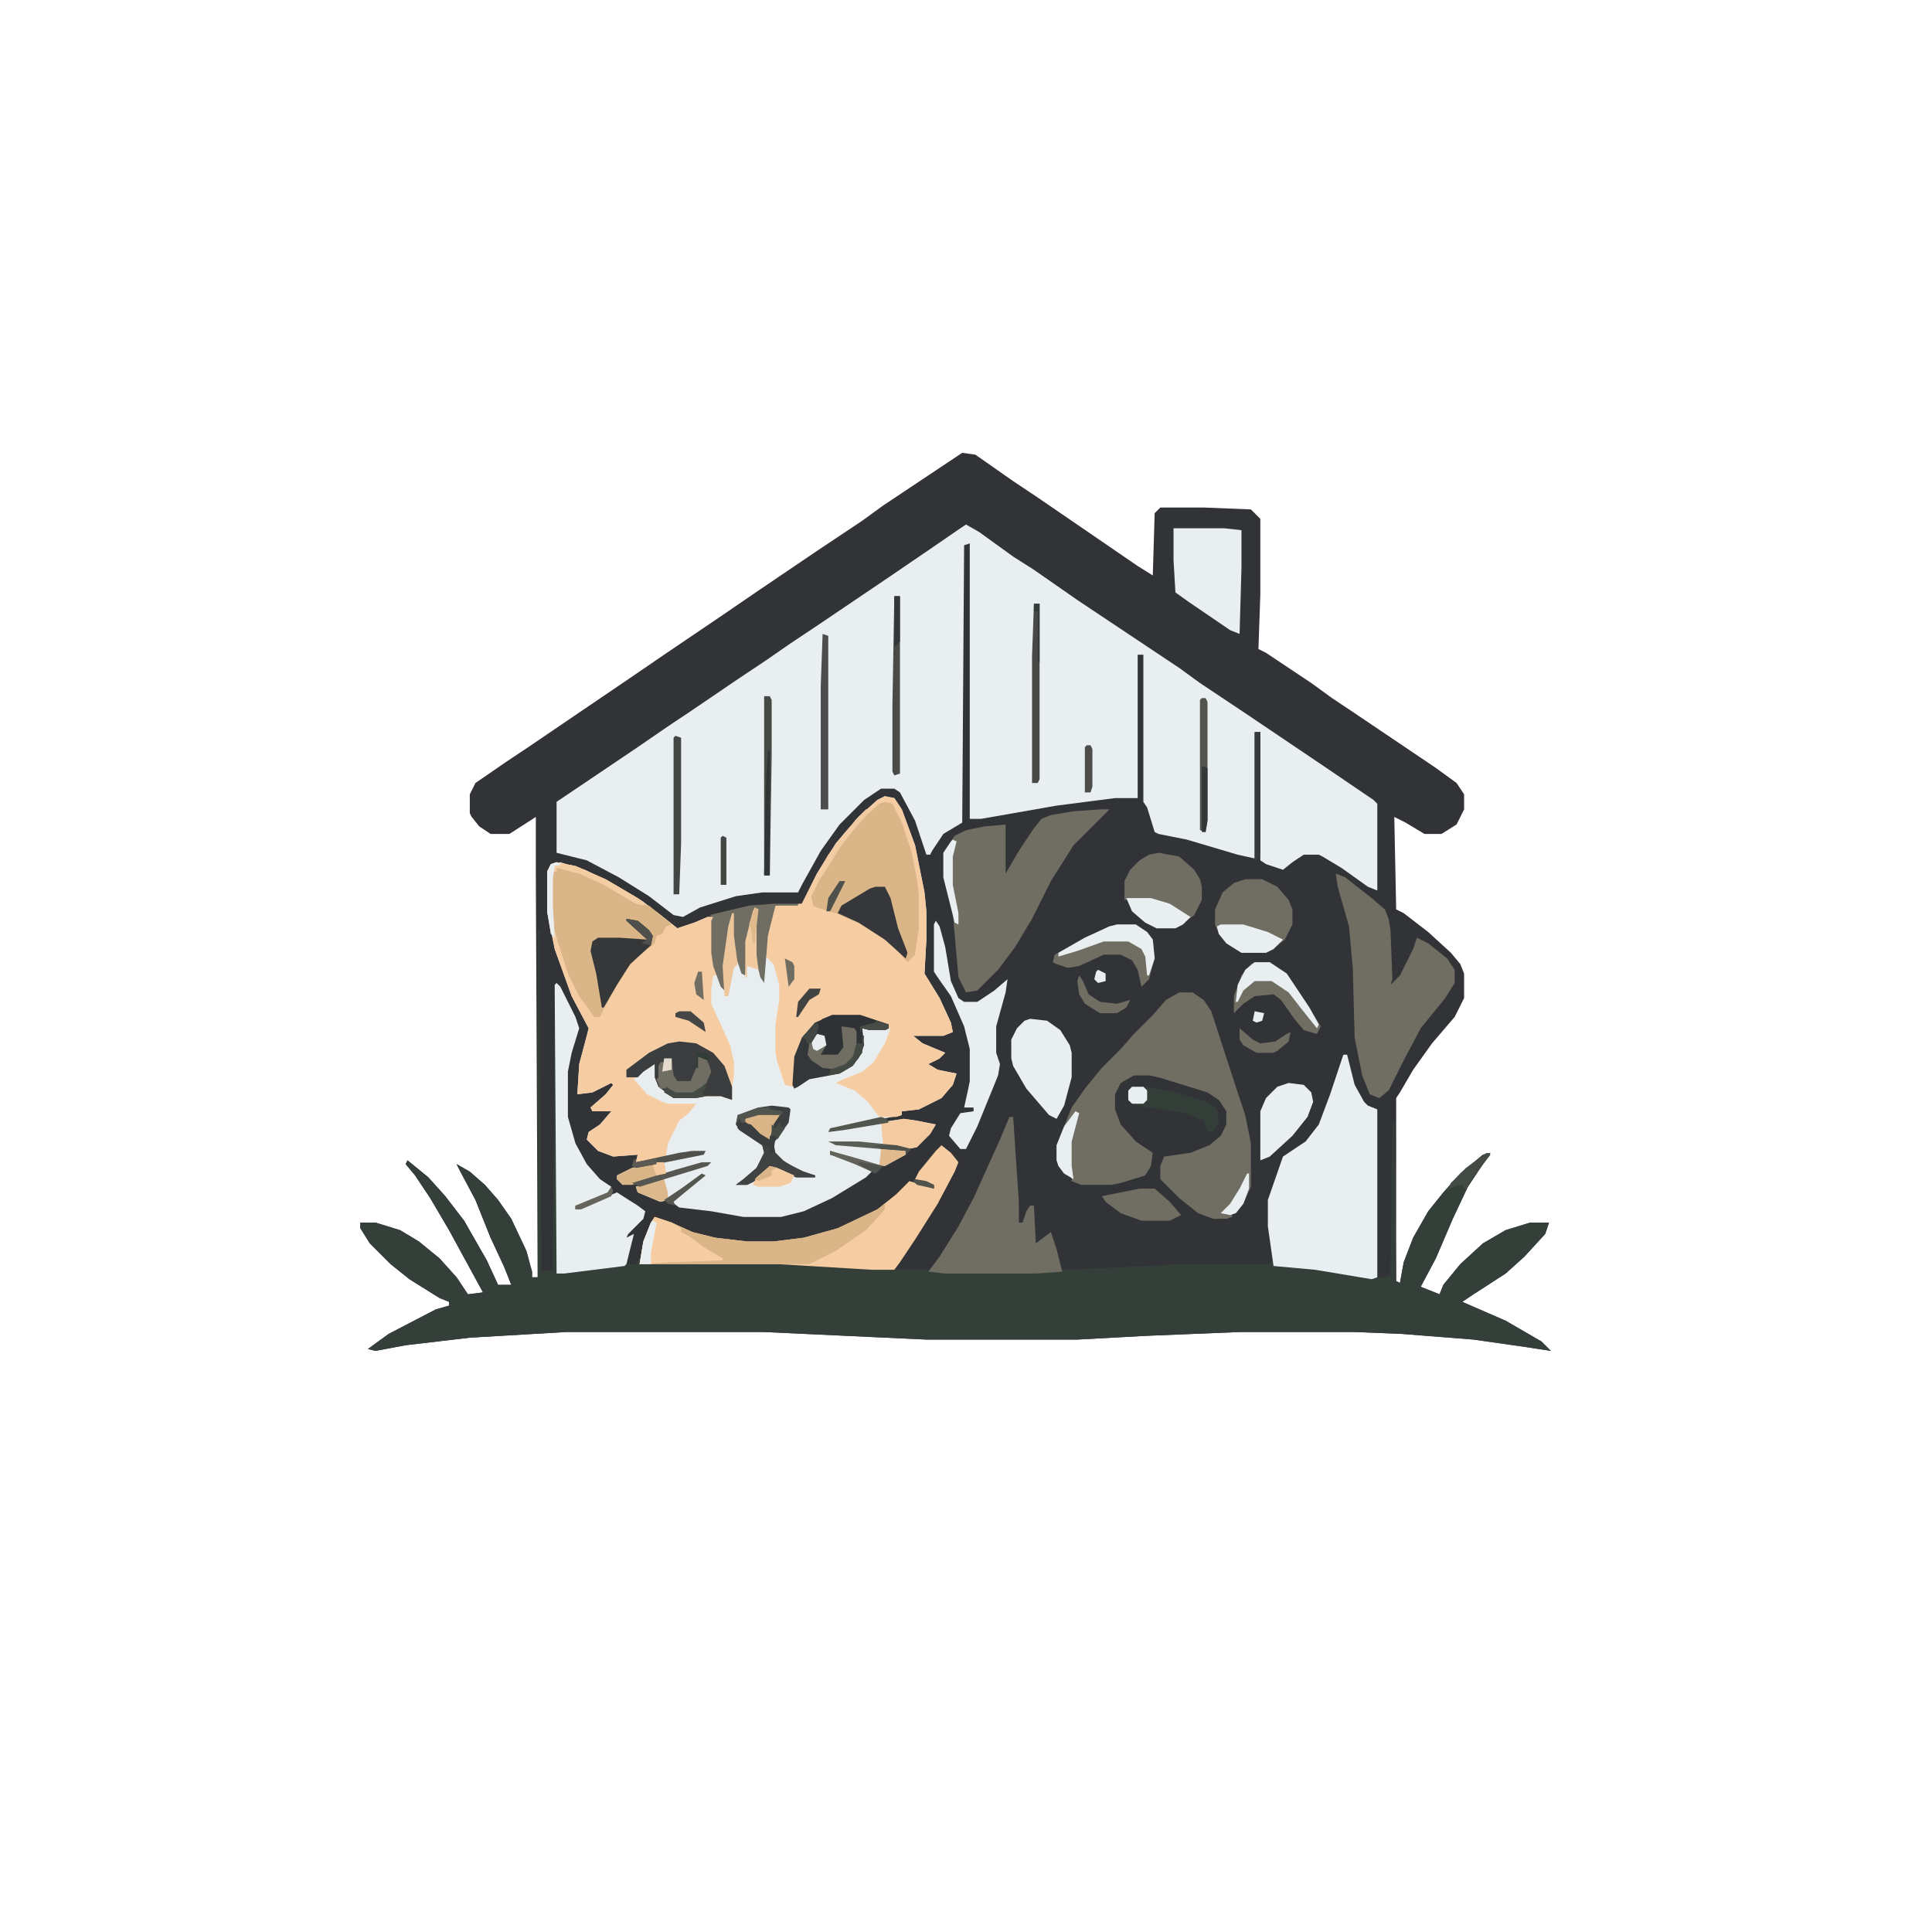
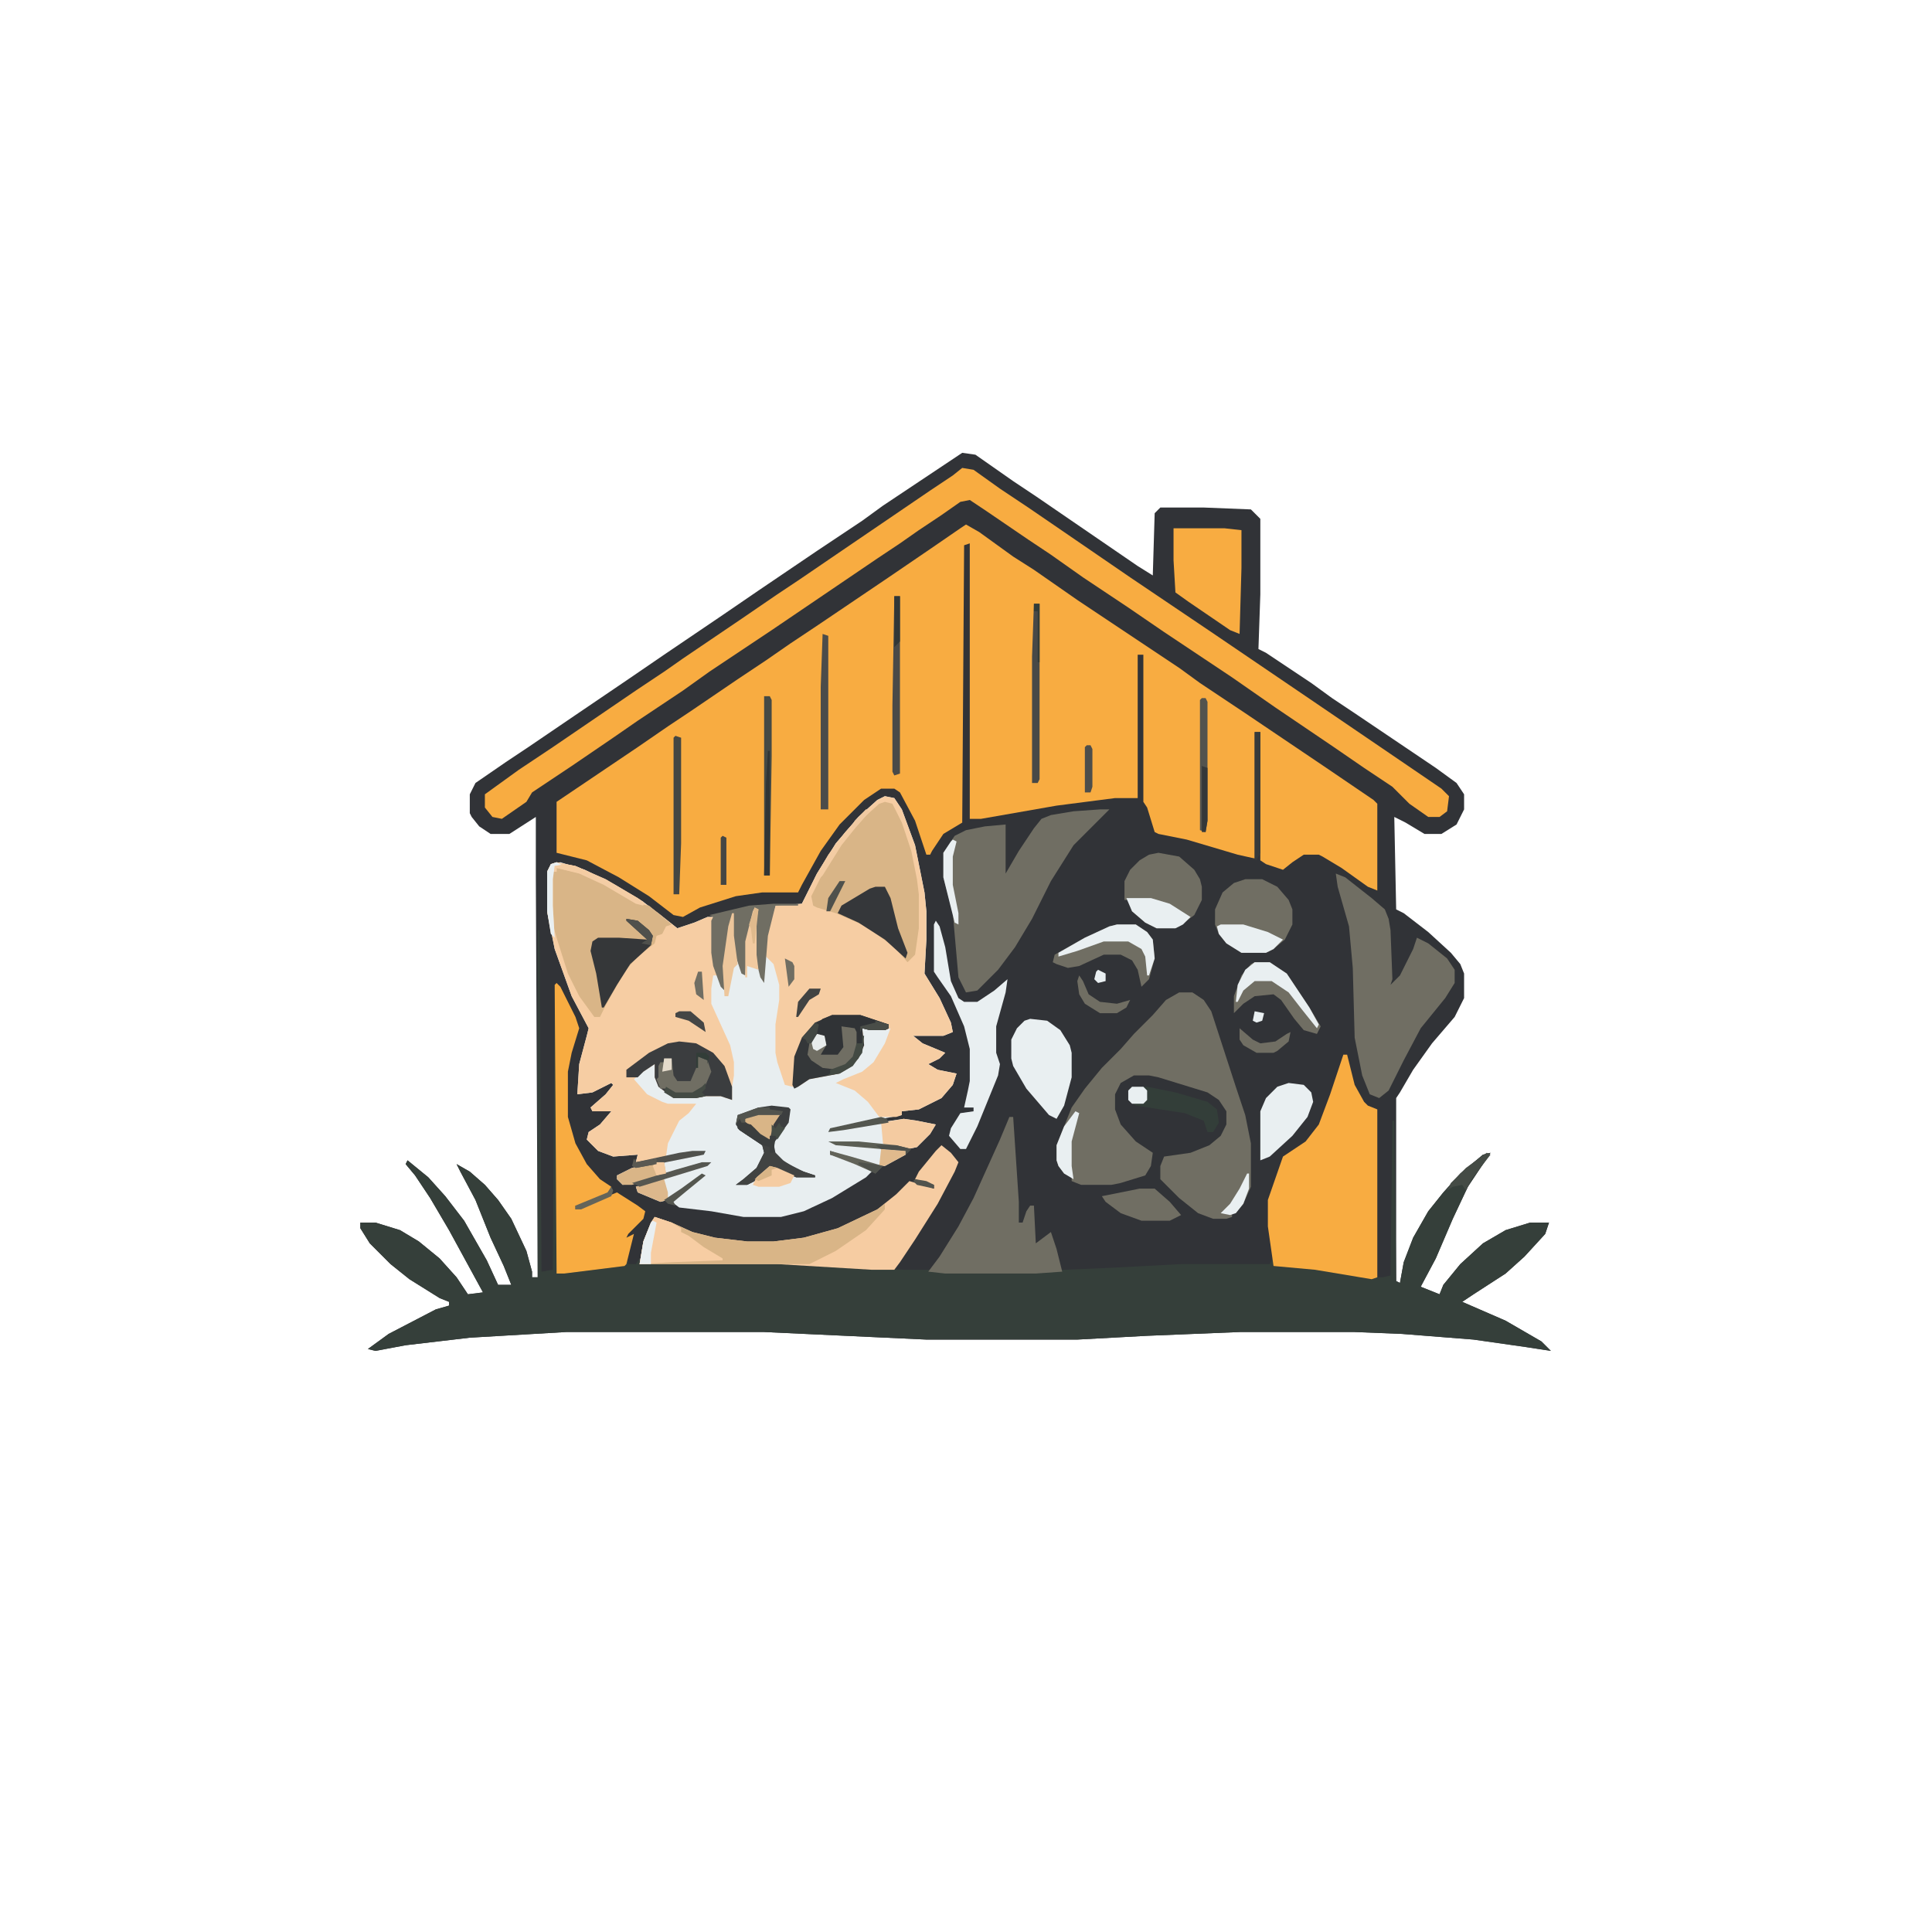
<svg xmlns="http://www.w3.org/2000/svg" version="1.1" viewBox="0 0 1024 1024" width="1024" height="1024">
  <path transform="translate(510,240)" d="m0 0 7 1 20 14 12 8 54 37 8 5 1-33 3-3h23l25 1 5 5v40l-1 29 4 2 24 16 11 8 12 8 43 29 11 8 4 6v8l-4 8-8 5h-9l-10-6-6-3 1 49 4 2 13 10 12 11 5 6 2 5v13l-5 10-12 14-10 14-7 12-2 3v97l2 1 2-11 5-13 8-14 8-10 9-10 12-10 4-1-12 18-8 17-9 21-8 15 10 4 2-5 9-11 12-11 12-7 13-4h10l-2 6-11 12-10 9-17 11-6 4 23 10 19 11 5 5-13-2-28-4-38-3-25-1h-61l-49 2-37 2h-80l-86-4h-105l-51 3-34 4-16 3-4-1 11-8 25-13 7-2v-2l-5-2-16-10-10-8-11-11-5-8v-3h8l13 4 10 6 11 9 9 10 6 9 8-1-18-33-10-17-8-12-5-6 1-2 11 9 9 10 10 13 12 21 6 13h7l-4-10-7-15-8-20-8-15-2-4 7 4 8 7 7 8 7 10 8 17 3 11v3h3l-1-213v-31l-14 9h-10l-6-4-4-5-1-2v-10l3-6 16-11 12-8 25-17 28-19 19-13 31-21 19-13 31-21 24-16 11-8 27-18z" fill="#313337" />
-   <path transform="translate(512,278)" d="m0 0 7 4 18 13 11 7 23 16 54 36 11 8 24 16 43 29 25 17 2 2v46l-5-2-14-10-10-6-2-1h-8l-6 4-5 4-9-3-3-2v-68h-3v67l-9-2-27-8-15-3-2-1-4-13-2-3v-78h-3v76h-12l-31 4-40 7h-6v-146l-3 1-1 147-10 6-6 9-1 2h-2l-6-18-8-15-3-2h-7l-9 6-13 13-10 14-10 18-2 4h-19l-14 2-19 6-9 5-5-1-13-10-16-10-17-9-16-4v-27l43-29 16-11 12-8 25-17 15-10 13-9 15-10 37-25 22-15 16-11z" fill="#E9EFF1" />
+   <path transform="translate(512,278)" d="m0 0 7 4 18 13 11 7 23 16 54 36 11 8 24 16 43 29 25 17 2 2v46l-5-2-14-10-10-6-2-1h-8l-6 4-5 4-9-3-3-2v-68h-3v67l-9-2-27-8-15-3-2-1-4-13-2-3v-78h-3v76h-12l-31 4-40 7h-6v-146l-3 1-1 147-10 6-6 9-1 2h-2l-6-18-8-15-3-2h-7l-9 6-13 13-10 14-10 18-2 4h-19l-14 2-19 6-9 5-5-1-13-10-16-10-17-9-16-4v-27l43-29 16-11 12-8 25-17 15-10 13-9 15-10 37-25 22-15 16-11z" fill="#F8AC41ff" />
  <path transform="translate(469,422)" d="m0 0 5 1 4 6 7 19 5 25 1 10v15l-1 18 8 13 6 13 1 5-5 2h-16l5 4 12 5-3 3-6 3 5 3 10 2-2 6-6 7-12 6-9 1v2l-21 4-17 4 12-2 27-4 7 1 10 2-3 5-7 7-5 1-12-2-14-1h-12l24 2 13 2v2l-11 6-9-1-20-7v2l11 3 12 5-4 4-18 11-15 7-12 3h-20l-17-3-17-2-4-3 8-7 9-7-11 7-8 6-4 1-12-5-1-3 18-6 20-6-10 2-27 8-8 1-3-3v-2l8-4 26-6 12-2-13 1-18 4h-5l1-4-13 1-8-3-6-6 1-4 6-4 6-7h-10l-1-2 8-7 4-5-1-1-10 5-8 1 1-16 4-15 1-4-9-17-9-25-4-20v-21l2-4 5-1 13 4 16 8 15 9 18 14 9-3 7-3h3v19l2 10 3 8v-11l3-21 2-7h1v12l2 12 3 8 1-17 4-16 1-2 2 1-1 5v19l3 12 2-22 5-16 14-1 8-16 10-16 12-14 10-9z" fill="#E8EEF0" />
  <path transform="translate(285,493)" d="m0 0h1l1 181 6-1 1-150h1v152l18-3 18-2 2-2v2h4l2-3v3l6-1h67l67 4h13l9 1h48l15-1 24-1 38-2h47l2-4v5h11l25 3 18 3h4l4-1 1-82h1l1 85 2 1 2-11 5-13 8-14 8-10 9-10 12-10 4-1-12 18-8 17-9 21-8 15 10 4 2-5 9-11 12-11 12-7 13-4h10l-2 6-11 12-10 9-17 11-6 4 23 10 19 11 5 5-13-2-28-4-38-3-25-1h-61l-49 2-37 2h-80l-86-4h-105l-51 3-34 4-16 3-4-1 11-8 25-13 7-2v-2l-5-2-16-10-10-8-11-11-5-8v-3h8l13 4 10 6 11 9 9 10 6 9 8-1-18-33-10-17-8-12-5-6 1-2 11 9 9 10 10 13 12 21 6 13h7l-4-10-7-15-8-20-8-15-2-4 7 4 8 7 7 8 7 10 8 17 3 11v3h3z" fill="#353F3A" />
  <path transform="translate(469,422)" d="m0 0 5 1 4 6 7 19 5 25 1 10v15l-1 18 8 13 6 13 1 5-5 2h-16l5 4 12 5-3 3-6 3 5 3 10 2-2 6-6 7-12 6-9 1v2l-3 1h-9l-6-8-7-6-10-4 4-2 10-4 6-5 6-10 3-8-3 1h-8l-4-1 1 9-3 7-5 5-5 3-16 3-6 4h-3l-4-1-4-12-1-5v-15l2-13v-8l-3-11-4-4v-11l5-16 14-1 8-16 10-16 12-14 10-9z" fill="#F6CDA3" />
  <path transform="translate(295,457)" d="m0 0 10 2 16 7 17 10 11 8 10 8 9-3 7-3h3v19l2 12h-2l-1 7v8l10 22 2 9v7l-1 6v7l-6-2h-8l-5 1h-12l-8-6-2-5v-7l-6 4-5 4 7 8 8 4 3 1h15l-4 5-5 4-6 12-1 7-11 3h-5l1-4-13 1-8-3-6-6 1-4 6-4 6-7h-10l-1-2 8-7 4-5-1-1-10 5-8 1 1-16 4-15 1-4-9-17-9-25-4-20v-21l2-4z" fill="#F6CDA3" />
+   <path transform="translate(510,248)" d="m0 0 6 1 14 10 15 10 19 13 35 24 43 29 53 36 47 32 22 15 4 4-1 8-4 3h-6l-10-7-9-9-15-10-16-11-31-21-23-16-36-24-19-13-24-16-17-12-12-8-22-15-9-6-5 1-10 7-12 8-10 7-12 8-56 38-33 22-14 10-24 16-13 9-22 15-21 14-3 5-13 9-5-1-4-5v-7l18-13 18-12 44-30 15-10 10-7 31-21 19-13 12-8 22-15 47-32 12-8z" fill="#F8AC41ff" />
  <path transform="translate(625,526)" d="m0 0h7l6 4 4 6 13 40 5 15 3 15v23l-4 9-4 5h-2v2l-3 1h-7l-8-3-10-8-10-10v-7l2-5 14-2 10-4 6-5 3-6v-7l-4-6-6-4-26-8-5-1h-8l-7 4-3 6v8l3 8 8 9 9 6-1 7-3 5-13 4-5 1h-16l-5-2v-2l-4-2-3-4-1-3v-8l8-20 7-10 9-11 10-10 7-8 10-10 7-8z" fill="#706E63" />
-   <path transform="translate(712,559)" d="m0 0h2l4 16 5 9 2 2 5 2v89l-3 1-30-5-22-2-3-21v-14l8-23 12-8 7-9 6-16z" fill="#E9EFF1" />
+   <path transform="translate(712,559)" d="m0 0h2l4 16 5 9 2 2 5 2v89l-3 1-30-5-22-2-3-21v-14l8-23 12-8 7-9 6-16z" fill="#F8AC41ff" />
  <path transform="translate(583,429)" d="m0 0h5l-19 19-12 19-10 20-9 15-9 12-11 11-6 1-4-8-3-34-5-19v-13l6-9 6-3 10-2 11-1v26l7-12 8-12 4-5 5-2 12-2z" fill="#706E63" />
  <path transform="translate(708,463)" d="m0 0 5 2 14 11 7 6 2 5 1 6 1 26-1 3 5-5 7-14 2-6 6 3 10 8 4 6v7l-5 8-13 16-9 17-8 16-5 4-5-2-4-10-4-20-1-37-2-22-6-21z" fill="#706E63" />
  <path transform="translate(499,607)" d="m0 0 5 4 4 5-2 5-9 17-12 19-8 12-3 4h-12l-50-3h-73l2-12 4-10 2-3 9 3 11 5 12 3 17 2h14l16-2 18-5 21-10 10-8 7-7 10 3 3 1v-2l-10-3 2-4 9-11z" fill="#F6CCA2" />
  <path transform="translate(469,425)" d="m0 0 4 1 5 10 5 15 3 15 1 8v18l-2 14-4 4-7-8-15-11-16-7-10-3-2-1-1-5 8-16 7-11 11-13 10-9z" fill="#D9B587" />
  <path transform="translate(295,460)" d="m0 0 9 1 12 5 18 10 4 3 6 1 12 10-3 1-2 4-3 1-1 4-9 7-7 8-10 18-3 6h-3l-8-11-6-12-6-19-2-7-1-10v-14l1-4h2z" fill="#D9B587" />
-   <path transform="translate(295,521)" d="m0 0 2 2 8 16 2 6-4 13-2 10v24l4 14 6 11 7 8 6 4-2 4-15 6h-2v2l22-9 11 7 4 3-1 4-8 8-1 2 4-2-4 16-1 1-32 4h-4l-1-153z" fill="#E9EFF1" />
+   <path transform="translate(295,521)" d="m0 0 2 2 8 16 2 6-4 13-2 10v24l4 14 6 11 7 8 6 4-2 4-15 6h-2v2l22-9 11 7 4 3-1 4-8 8-1 2 4-2-4 16-1 1-32 4h-4l-1-153z" fill="#F8AC41ff" />
  <path transform="translate(535,592)" d="m0 0h2l3 45v11h2l2-6 2-3h2l1 20 8-6 3 9 3 12-14 1h-48l-9-1 6-8 10-16 8-15 14-31z" fill="#706E63" />
  <path transform="translate(469,638)" d="m0 0v3l-10 11-16 11-14 7h-90l2-12 4-10 2-3 9 3 11 5 12 3 17 2h14l16-2 18-5 21-10z" fill="#D9B587" />
-   <path transform="translate(622,280)" d="m0 0h27l9 1v20l-1 35-5-2-22-15-7-5-1-17z" fill="#E9EFF1" />
+   <path transform="translate(622,280)" d="m0 0h27l9 1v20l-1 35-5-2-22-15-7-5-1-17z" fill="#F8AC41ff" />
  <path transform="translate(496,488)" d="m0 0 2 3 3 11 3 18 4 9 3 2h7l9-6 7-6-1 7-5 18v14l2 6-1 6-11 27-6 12h-3l-6-7 1-4 5-8 7-1v-2h-5l2-9 1-5v-17l-3-12-7-16-7-10-2-3v-25z" fill="#E9EFF1" />
  <path transform="translate(660,466)" d="m0 0h9l8 4 6 7 2 5v8l-4 8-6 5-4 2h-13l-8-5-4-5-2-5v-8l4-9 6-5z" fill="#706E63" />
  <path transform="translate(614,452)" d="m0 0 11 2 8 7 3 5 1 4v7l-4 8-8 6-2 1h-10l-6-3-7-6-2-6h-2v-10l3-6 5-5 5-3z" fill="#706E63" />
  <path transform="translate(546,540)" d="m0 0 9 1 7 5 5 8 1 4v13l-4 15-4 7-4-2-12-14-7-12-1-4v-10l3-6 4-4z" fill="#E9EFF1" />
  <path transform="translate(360,552)" d="m0 0 9 1 9 5 6 7 4 11v7l-6-2h-8l-5 1h-12l-8-6-2-5v-7l-6 4-3 3h-6v-4l12-9 10-5z" fill="#3B3D3F" />
  <path transform="translate(441,538)" d="m0 0h15l15 5v2l-2 1h-8l-4-1 1 9-3 7-5 5-5 3-16 3-6 4-2 1-1-2 1-15 4-10 7-8z" fill="#343739" />
  <path transform="translate(592,490)" d="m0 0h10l6 4 3 4 1 10-3 11-4 4-2-9-3-5-6-3h-9l-13 6-6 1-6-2-2-1 1-4 16-9 13-6z" fill="#706E63" />
  <path transform="translate(410,479)" d="m0 0h13v1h-12l-4 16-2 25-2-3-3-12v-19l1-5-1 1-4 16-1 18-2-1-4-12-1-12v-5l-3 15-1 18v5l-2-2-4-11-1-7v-17l1-2-2-1 21-5z" fill="#706E63" />
  <path transform="translate(683,574)" d="m0 0 8 1 4 4 1 5-3 8-8 10-12 11-5 2v-26l3-7 6-6z" fill="#E9EFF1" />
  <path transform="translate(665,510)" d="m0 0h8l9 6 12 18 6 10-2 4-7-2-5-6-7-10-4-3-10 1-6 4-5 5v-9l4-11 5-6z" fill="#706E63" />
  <path transform="translate(409,586)" d="m0 0 9 1 1 1-1 7-8 11 1 5 5 5 10 5 6 2v1h-10l-10-4-4-1-8 7-4 2h-6l4-3 7-6 4-8-1-4-12-8-2-3 1-5 11-4z" fill="#3C3E3F" />
  <path transform="translate(332,487)" d="m0 0 6 1 6 5 2 3-1 5-11 10-7 11-7 12h-1l-3-18-3-12 1-5 3-2h11l15 1-11-10z" fill="#353739" />
  <path transform="translate(347,645)" d="m0 0 9 3 5 3v2l4 2 8 6 10 6v1l-27 1-17 1 2-12 4-10z" fill="#F7CDA3" />
  <path transform="translate(464,470)" d="m0 0h5l3 6 4 16 5 13-1 3-11-10-14-9-11-5 2-4 15-9z" fill="#35373A" />
  <path transform="translate(604,630)" d="m0 0h8l8 7 6 7-6 3h-15l-11-4-8-6-2-3z" fill="#706E63" />
  <path transform="translate(600,576)" d="m0 0h8l15 3 17 5 5 4 1 7-3 5h-3l-2-6-10-4-26-4-4-3v-5z" fill="#333E39" />
  <path transform="translate(441,538)" d="m0 0h15l15 5v2l-2 1h-8l-4-1v8h-3l-1-8-7-1 2 6-1 7-3 3h-7l-2-1 2-8v-2l-5-1 1-5 3-3z" fill="#303336" />
  <path transform="translate(592,490)" d="m0 0h10l6 4 3 4 1 10-3 9h-1l-1-10-2-4-7-4h-13l-14 5-10 3v-2l14-8 13-6z" fill="#E9EFF1" />
  <path transform="translate(647,490)" d="m0 0h12l13 4 8 4-5 5-4 2h-13l-8-5-4-5-1-4z" fill="#E9EFF1" />
  <path transform="translate(548,320)" d="m0 0h3v93l-1 2h-3v-67z" fill="#484947" />
  <path transform="translate(436,336)" d="m0 0 3 1v92h-4v-65z" fill="#4C4C4A" />
  <path transform="translate(597,476)" d="m0 0h13l10 3 11 7-4 4-4 2h-10l-6-3-7-6z" fill="#E9EFF1" />
  <path transform="translate(665,510)" d="m0 0h8l9 6 12 18 5 9-1 2-8-10-7-9-9-6h-9l-6 5-3 6h-1l1-9 4-8z" fill="#E9EFF1" />
  <path transform="translate(474,316)" d="m0 0h3v94l-3 1-1-2v-35z" fill="#4A4A48" />
  <path transform="translate(479,593)" d="m0 0 7 1 10 2-3 5-7 7-5 1-12-2-1-1-1-11z" fill="#F4CBA1" />
  <path transform="translate(405,369)" d="m0 0h3l1 2v30l-1 63h-3z" fill="#454A45" />
  <path transform="translate(358,390)" d="m0 0 3 1v56l-1 27h-3v-83z" fill="#434643" />
  <path transform="translate(446,544)" d="m0 0 7 1 1 2v11l-4 6-6 3-8-1-6-4-2-3 1-6 4-5 4 1 1 5-3 5h9l3-4z" fill="#706E63" />
  <path transform="translate(392,592)" d="m0 0 1 3 5 1 5 5 5 3v-2h3l-1 8 5 5 8 5 9 3v1h-10l-10-4-4-1-8 7-4 2h-6l4-3 7-6 4-8-1-4-12-8-1-1v-5z" fill="#414342" />
  <path transform="translate(370,560)" d="m0 0 5 2 2 6-3 7-4 4-3 1h-9l-5-3h-3l-2-5 1-1v-6l1-2h2v-2h4l1 9 2 3h7l3-7z" fill="#706E63" />
  <path transform="translate(637,370)" d="m0 0h2l1 2v63l-1 6-3-1v-69z" fill="#53534E" />
  <path transform="translate(665,388)" d="m0 0h3v64l-2 4-3-1h2z" fill="#363A3B" />
  <path transform="translate(295,457)" d="m0 0 10 2 16 7 17 10 3 2v2l-4-1-17-10-13-6-12-3v2h-2v18l1 17-2-2-2-12v-21l2-4z" fill="#F4CDA5" />
  <path transform="translate(570,589)" d="m0 0 2 1-4 15v13l1 7-5-3-3-4-1-3v-8l4-10z" fill="#E9EFF1" />
  <path transform="translate(348,616)" d="m0 0h4l1 6-18 6h-5l-3-3v-2l8-4z" fill="#D9B587" />
  <path transform="translate(388,484)" d="m0 0h1v12l2 15-2 2-3 15h-2l-1-16 3-21z" fill="#EDC69B" />
  <path transform="translate(408,618)" d="m0 0 4 1 9 4-2 4-6 2h-11l-3-1 2-4z" fill="#F5CCA2" />
  <path transform="translate(402,590)" d="m0 0h12l-4 6-2 8-4-1-4-5-6-4 3-3z" fill="#D9B587" />
  <path transform="translate(505,445)" d="m0 0 2 1-2 8v15l3 15v6l-2-1-6-24v-13l4-6z" fill="#E9EFF1" />
  <path transform="translate(400,481)" d="m0 0 2 1-1 5v19l1 8-6-2v6h-1v-19l4-16z" fill="#F2CAA0" />
  <path transform="translate(572,517)" d="m0 0 2 3 3 7 6 4 9 1 7-2-2 4-5 3h-9l-8-5-3-5-1-7z" fill="#706E63" />
  <path transform="translate(657,545)" d="m0 0 7 6 4 2 8-1 6-4 2-1-1 5-6 5-2 1h-9l-7-4-2-3z" fill="#706E63" />
  <path transform="translate(407,398)" d="m0 0h1v66h-3l1-49z" fill="#303536" />
  <path transform="translate(349,625)" d="m0 0h3l2 7v4l-4 1-12-5-1-3z" fill="#DDB88C" />
  <path transform="translate(788,611)" d="m0 0 2 1-10 13-3 6-2-3-5 1-3 2 2-4 8-8z" fill="#444B45" />
  <path transform="translate(392,592)" d="m0 0 1 3 5 1 5 5 5 3v-2h3l-1 9h-2v-3l-4-1-12-8-1-1v-5z" fill="#3B3E3E" />
  <path transform="translate(463,426)" d="m0 0m-1 1m-1 1m-2 1 2 1-7 8-8 10-10 16-3 3-1-2 7-12 9-12z" fill="#F3CCA3" />
  <path transform="translate(661,622)" d="m0 0h1v8l-3 8-4 5-3 1-5-1 5-5 5-8z" fill="#E9EFF1" />
  <path transform="translate(576,395)" d="m0 0h2l1 2v20l-1 3h-3v-24z" fill="#4D4E4B" />
  <path transform="translate(295,457)" d="m0 0 4 2h-5l-1 7v14l1 17-2-2-2-12v-21l2-4z" fill="#E9EFF1" />
  <path transform="translate(346,647)" d="m0 0 2 1-3 16v6h-6l2-12 4-10z" fill="#E9EFF1" />
  <path transform="translate(367,610)" d="m0 0h7l-1 2-25 5-11 2-2-1 2-4v2l23-5z" fill="#50514D" />
  <path transform="translate(372,616)" d="m0 0h5l-2 2-36 11-4-2 23-7z" fill="#565751" />
  <path transform="translate(439,605)" d="m0 0h16l20 2 8 2-3 3v-2l-13-1-24-2z" fill="#5B5E54" />
  <path transform="translate(467,609)" d="m0 0 13 1v2l-11 6h-3z" fill="#E0BA8D" />
  <path transform="translate(600,576)" d="m0 0h6l2 2v5l-2 2h-6l-2-2v-5z" fill="#E9EFF1" />
  <path transform="translate(474,316)" d="m0 0h3v24l-3 3z" fill="#313737" />
  <path transform="translate(383,443)" d="m0 0 2 1v25h-3v-25z" fill="#444644" />
  <path transform="translate(637,406)" d="m0 0 3 1v28l-1 6h-2z" fill="#353839" />
  <path transform="translate(457,549)" d="m0 0h1l-1 9-5 7-7 4-7 1 2-1v-2l8-3 4-4 2-7h3z" fill="#434A43" />
  <path transform="translate(360,536)" d="m0 0h6l7 6 1 5-9-6-7-2v-2z" fill="#454645" />
  <path transform="translate(429,524)" d="m0 0h6l-1 3-5 3-6 9h-1l1-8z" fill="#414342" />
  <path transform="translate(467,592)" d="m0 0 3 1 1 2-24 4-8 1 1-2z" fill="#53564F" />
  <path transform="translate(440,610)" d="m0 0 11 3 17 5-4 4-2-1-9-4-13-5z" fill="#626359" />
  <path transform="translate(402,587)" d="m0 0h6v1l7 1-1 2h-12l-7 2v2h-2l-1-2-2 3 1-5z" fill="#52544E" />
  <path transform="translate(374,574)" d="m0 0v3l-2 2 2 2-5 1h-12l-5-3 1-3 5 3h9l5-3z" fill="#444B44" />
  <path transform="translate(332,487)" d="m0 0 6 1 6 5 2 3-1 5-5-1 3-2-11-10z" fill="#4F504C" />
  <path transform="translate(445,467)" d="m0 0h3l-8 16h-2l1-7z" fill="#4F514C" />
  <path transform="translate(372,622)" d="m0 0 2 1-11 9-6 5 1 2-4-1-2-2 9-6z" fill="#54564F" />
  <path transform="translate(324,629)" d="m0 0 1 2-1 3-16 7h-3v-2l17-7z" fill="#64645A" />
  <path transform="translate(433,548)" d="m0 0 4 1 1 5-5 3-2-1-1-4z" fill="#E8ECEC" />
  <path transform="translate(370,515)" d="m0 0h2l1 15-4-3-1-6z" fill="#706E63" />
  <path transform="translate(432,542)" d="m0 0 2 1-1 5-3 5h-2l-1-2-2-1z" fill="#424743" />
  <path transform="translate(464,541)" d="m0 0 7 2v2l-2 1h-8l-4-1-1 2v-3l8-2z" fill="#494D48" />
  <path transform="translate(416,508)" d="m0 0 4 2 1 2v7l-3 4z" fill="#706E63" />
  <path transform="translate(548,320)" d="m0 0h3v31h-1v-27h-2z" fill="#333C38" />
  <path transform="translate(464,607)" d="m0 0h11l8 2-3 3v-2l-13-1z" fill="#4D504B" />
  <path transform="translate(348,616)" d="m0 0h4l1 6-5 1-2-5z" fill="#F4CBA0" />
  <path transform="translate(299,458)" d="m0 0 6 1 7 3v2l-17-4-1 2v-3z" fill="#F4CCA2" />
  <path transform="translate(463,426)" d="m0 0m-1 1m-1 1m-2 1 2 1-7 8-3 1 2-4z" fill="#F0CAA2" />
  <path transform="translate(408,618)" d="m0 0 4 1-3 1v3l-7 3-2-1z" fill="#D9B587" />
  <path transform="translate(336,614)" d="m0 0 1 2 11-2v3l-11 2-2-1z" fill="#5A5952" />
  <path transform="translate(352,561)" d="m0 0h4v6l-5 1z" fill="#E4DACB" />
  <path transform="translate(582,514)" d="m0 0 4 2v4l-4 1-2-2 1-4z" fill="#E9EFF1" />
  <path transform="translate(400,481)" d="m0 0 2 1-2 18h-1l-1-8-1-2z" fill="#E0BA8D" />
  <path transform="translate(413,595)" d="m0 0 1 2 2 1-4 6-1-2h-2v-6l2 2z" fill="#454C45" />
  <path transform="translate(665,536)" d="m0 0 5 1-1 4-3 1-2-1z" fill="#E9EFF1" />
  <path transform="translate(455,616)" d="m0 0 8 1 5 1-4 4-2-1-7-4z" fill="#4F524C" />
  <path transform="translate(485,625)" d="m0 0 6 1 4 2v2l-9-2-2-2z" fill="#51534D" />
  <path transform="translate(369,558)" d="m0 0h5l2 2-1 4v-2l-5-2v6h-1z" fill="#323D38" />
</svg>
